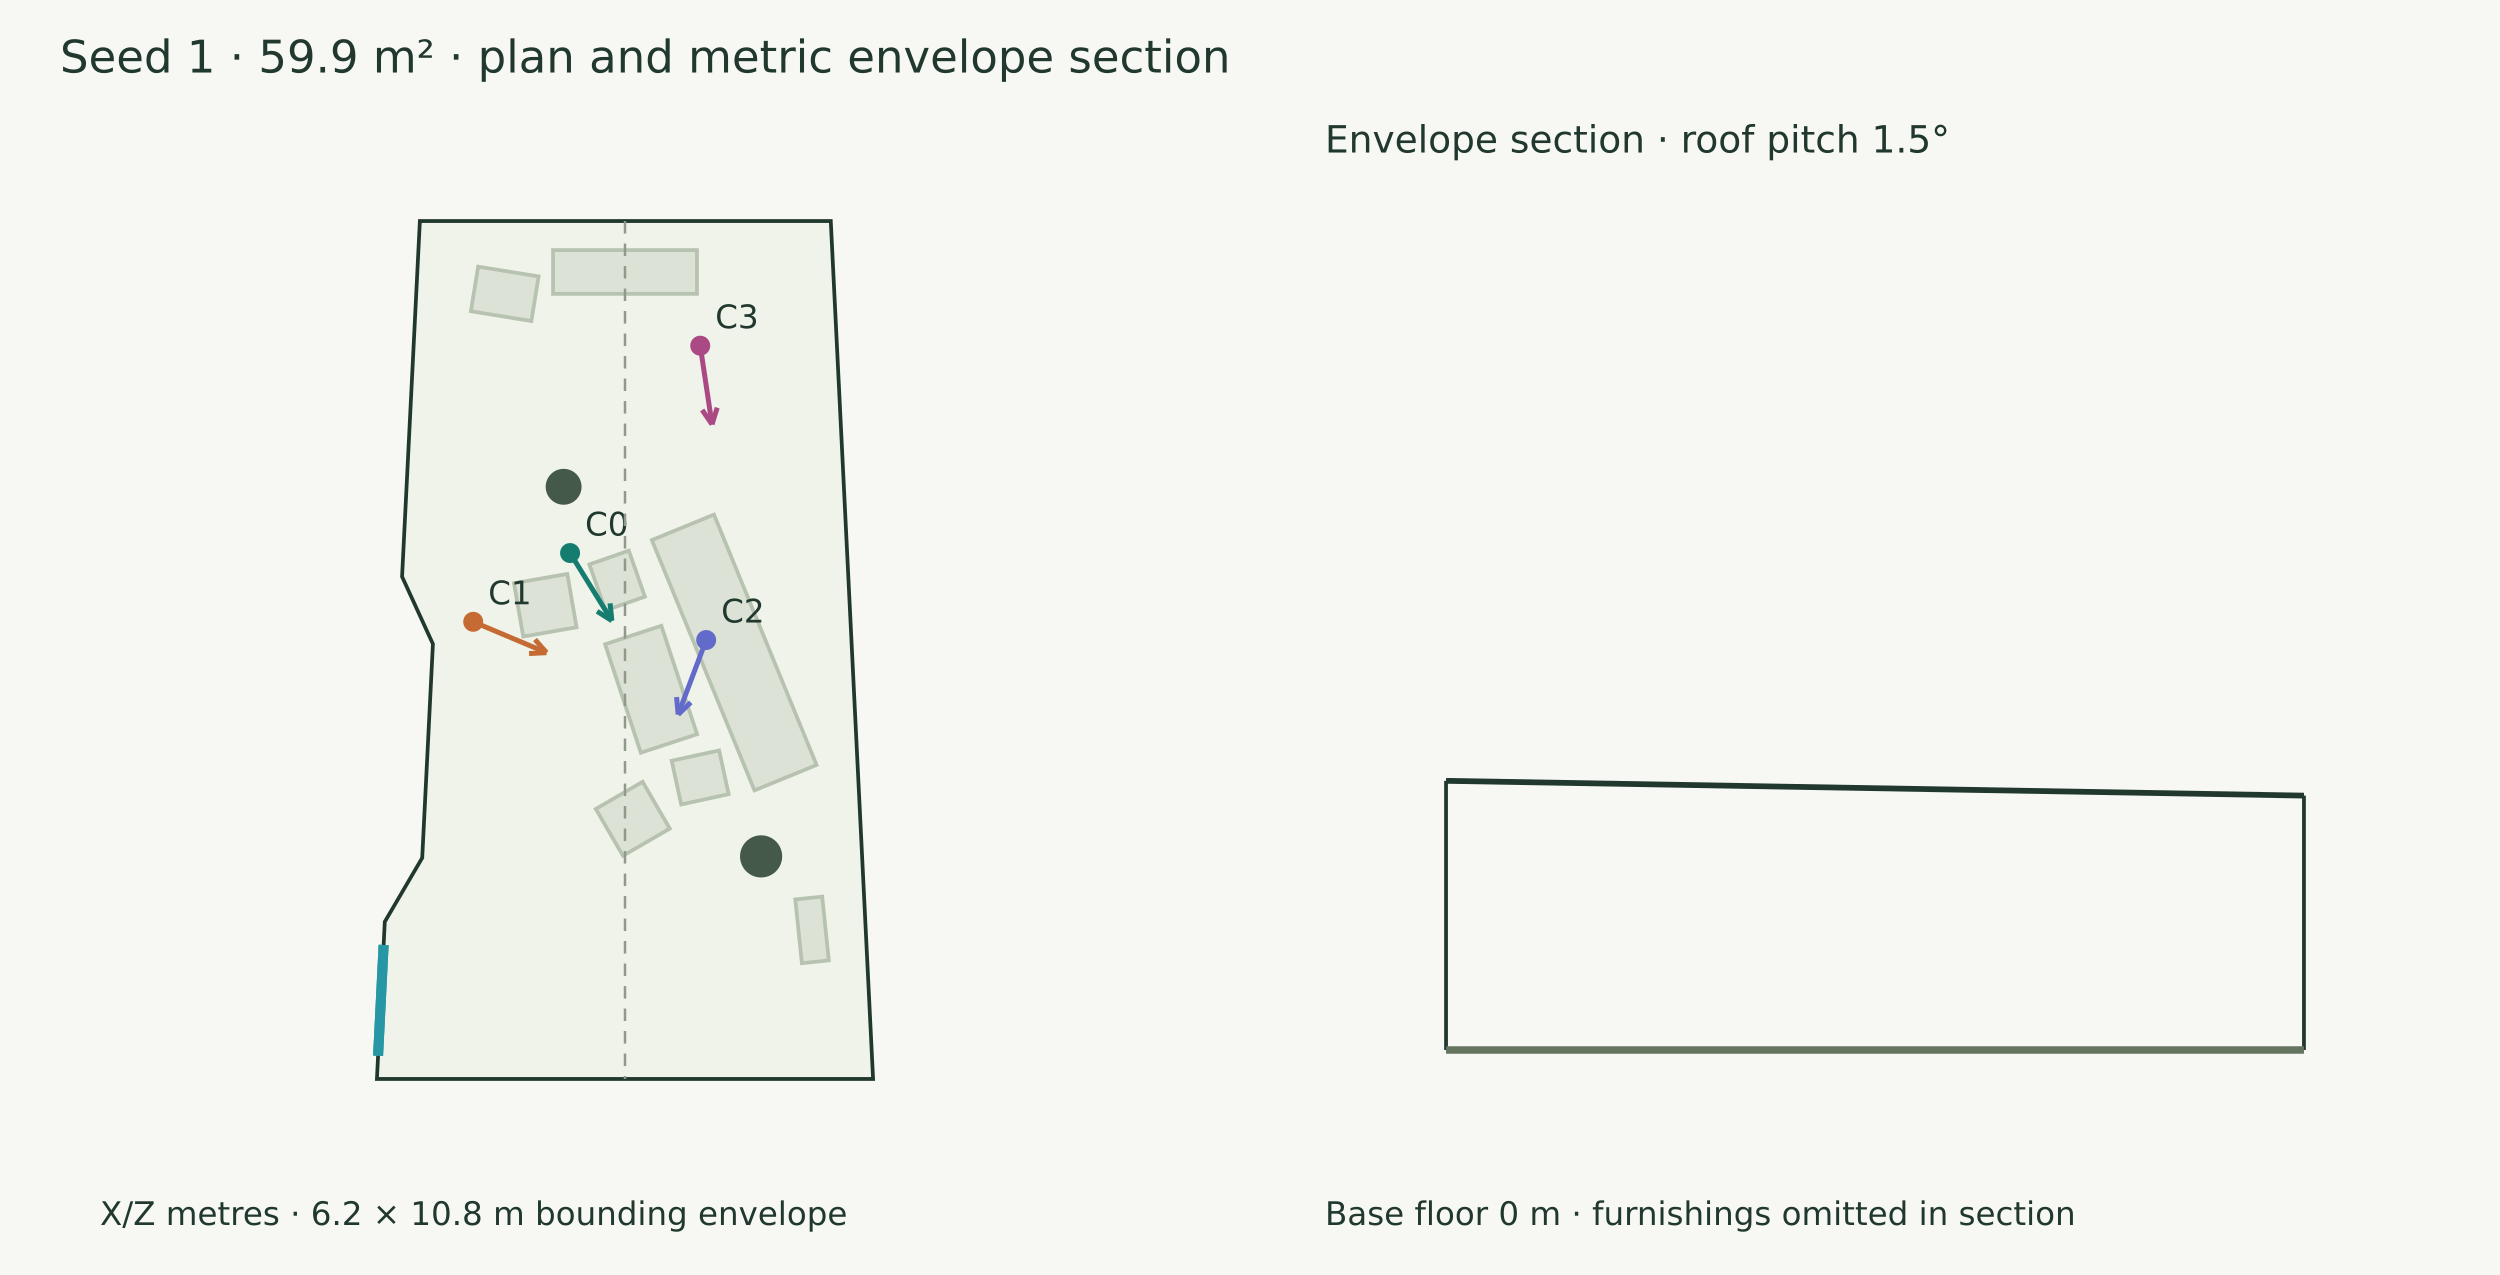
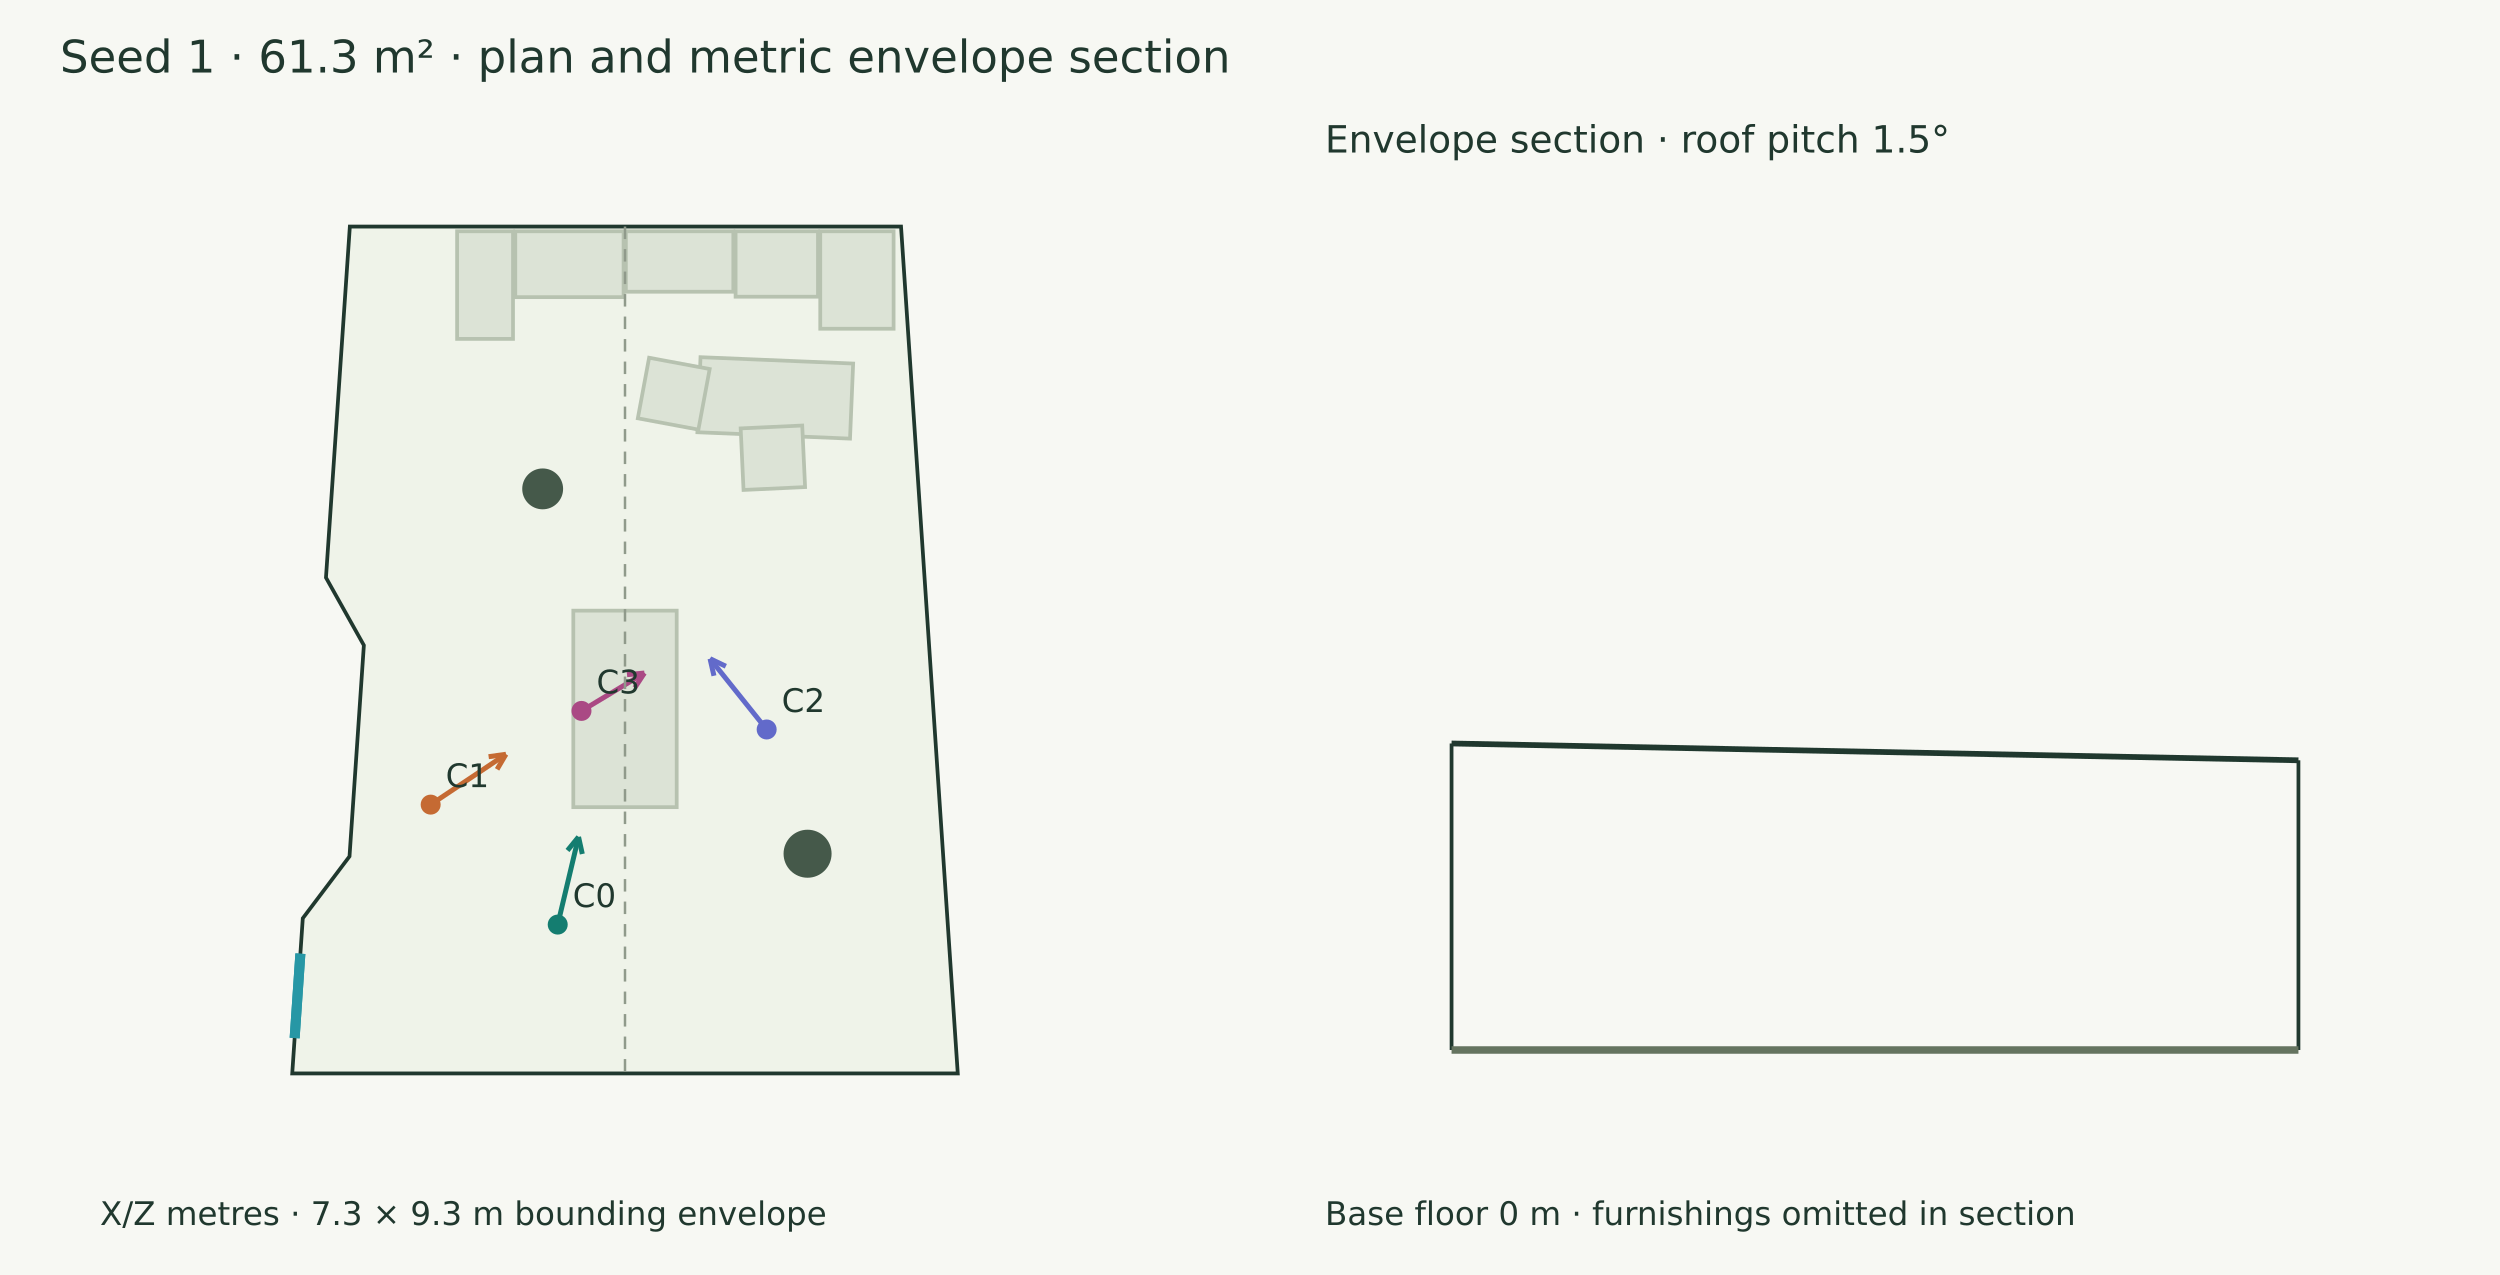
<svg xmlns="http://www.w3.org/2000/svg" width="1000" height="510" viewBox="0 0 1000 510">
  <rect width="100%" height="100%" fill="#f7f8f3" />
  <g font-family="DejaVu Sans" fill="#20382e">
-     <text x="24.000" y="29.000" font-size="18">Seed 1 · 59.9 m² · plan and metric envelope section</text>
-     <polygon points="167.949,88.415 332.309,88.415 349.231,431.585 150.769,431.585 153.916,368.715 168.885,343.146 173.167,257.608 160.827,230.671" fill="#eff3e9" stroke="#20382e" stroke-width="1.5" />
-     <polygon points="301.783,316.157 260.739,216.024 285.579,205.841 326.624,305.974" fill="#dce3d6" stroke="#b7c2b0" stroke-width="1.5" />
-     <polygon points="264.533,250.299 278.820,293.674 256.326,301.083 242.039,257.708" fill="#dce3d6" stroke="#b7c2b0" stroke-width="1.5" />
-     <polygon points="226.918,229.583 230.622,250.908 209.298,254.612 205.594,233.288" fill="#dce3d6" stroke="#b7c2b0" stroke-width="1.5" />
-     <polygon points="257.047,312.714 267.908,331.436 249.186,342.296 238.326,323.575" fill="#dce3d6" stroke="#b7c2b0" stroke-width="1.5" />
-     <polygon points="320.759,385.278 318.109,359.765 328.873,358.647 331.523,384.160" fill="#dce3d6" stroke="#b7c2b0" stroke-width="1.5" />
-     <polygon points="221.223,100.032 278.777,100.032 278.777,117.538 221.223,117.538" fill="#dce3d6" stroke="#b7c2b0" stroke-width="1.5" />
-     <polygon points="287.649,300.163 291.451,317.651 272.481,321.776 268.679,304.288" fill="#dce3d6" stroke="#b7c2b0" stroke-width="1.5" />
-     <polygon points="251.520,220.257 257.959,238.664 242.191,244.180 235.752,225.773" fill="#dce3d6" stroke="#b7c2b0" stroke-width="1.5" />
-     <polygon points="191.256,106.662 215.434,110.585 212.541,128.416 188.363,124.493" fill="#dce3d6" stroke="#b7c2b0" stroke-width="1.5" />
-     <circle cx="225.448" cy="194.714" r="7.176" fill="#45594a" />
-     <circle cx="304.442" cy="342.555" r="8.433" fill="#45594a" />
-     <path d="M151.233,422.316 L153.452,377.984" stroke="#2797a5" stroke-width="4" fill="none" />
-     <path d="M151.233,422.316 L153.452,377.984" stroke="#2797a5" stroke-width="4" fill="none" />
-     <path d="M228.029,221.215 L244.749,248.292" stroke="#147d70" stroke-width="2" fill="none" />
-     <path d="M244.749,248.292 L238.846,244.528" stroke="#147d70" stroke-width="2" fill="none" />
-     <path d="M244.749,248.292 L244.028,241.329" stroke="#147d70" stroke-width="2" fill="none" />
-     <circle cx="228.029" cy="221.215" r="4" fill="#147d70" />
-     <text x="234.029" y="214.215" font-size="13">C0</text>
-     <path d="M189.287,248.718 L218.611,261.061" stroke="#c56a33" stroke-width="2" fill="none" />
-     <path d="M218.611,261.061 L211.621,261.422" stroke="#c56a33" stroke-width="2" fill="none" />
-     <path d="M218.611,261.061 L213.983,255.809" stroke="#c56a33" stroke-width="2" fill="none" />
-     <circle cx="189.287" cy="248.718" r="4" fill="#c56a33" />
-     <text x="195.287" y="241.718" font-size="13">C1</text>
-     <path d="M282.469,256.007 L271.258,285.791" stroke="#626aca" stroke-width="2" fill="none" />
-     <path d="M271.258,285.791 L270.629,278.820" stroke="#626aca" stroke-width="2" fill="none" />
-     <path d="M271.258,285.791 L276.328,280.965" stroke="#626aca" stroke-width="2" fill="none" />
-     <circle cx="282.469" cy="256.007" r="4" fill="#626aca" />
-     <text x="288.469" y="249.007" font-size="13">C2</text>
-     <path d="M280.090,138.283 L284.810,169.758" stroke="#aa4984" stroke-width="2" fill="none" />
-     <path d="M284.810,169.758 L280.865,163.976" stroke="#aa4984" stroke-width="2" fill="none" />
-     <path d="M284.810,169.758 L286.887,163.073" stroke="#aa4984" stroke-width="2" fill="none" />
-     <circle cx="280.09" cy="138.283" r="4" fill="#aa4984" />
-     <text x="286.090" y="131.283" font-size="13">C3</text>
-     <text x="40.000" y="490.000" font-size="13">X/Z metres · 6.2 × 10.8 m bounding envelope</text>
-     <path d="M250.000,88.415 L250.000,431.585" stroke="#909a8b" stroke-width="1" stroke-dasharray="5 4" fill="none" />
-     <path d="M578.415,312.339 L921.585,318.245" stroke="#20382e" stroke-width="2.3" fill="none" />
-     <path d="M578.415,420.000 L578.415,312.339" stroke="#20382e" stroke-width="1.5" fill="none" />
-     <path d="M921.585,420.000 L921.585,318.245" stroke="#20382e" stroke-width="1.5" fill="none" />
-     <path d="M578.415,420.000 L921.585,420.000" stroke="#65745f" stroke-width="3" fill="none" />
-     <path d="M578.415,420.000 L578.415,420.000" stroke="#8d9a85" stroke-width="1" fill="none" />
-     <path d="M921.585,420.000 L921.585,420.000" stroke="#8d9a85" stroke-width="1" fill="none" />
+     <text x="24.000" y="29.000" font-size="18">Seed 1 · 61.3 m² · plan and metric envelope section</text>
+     <polygon points="139.939,90.624 360.408,90.624 383.106,429.376 116.894,429.376 121.116,367.315 139.803,342.552 145.547,258.115 130.386,231.049" fill="#eff3e9" stroke="#20382e" stroke-width="1.5" />
+     <polygon points="206.111,92.509 249.435,92.509 249.435,118.855 206.111,118.855" fill="#dce3d6" stroke="#b7c2b0" stroke-width="1.5" />
+     <polygon points="250.342,92.509 293.330,92.509 293.330,116.693 250.342,116.693" fill="#dce3d6" stroke="#b7c2b0" stroke-width="1.5" />
+     <polygon points="294.236,92.509 327.193,92.509 327.193,118.683 294.236,118.683" fill="#dce3d6" stroke="#b7c2b0" stroke-width="1.5" />
+     <polygon points="328.099,92.509 357.438,92.509 357.438,131.500 328.099,131.500" fill="#dce3d6" stroke="#b7c2b0" stroke-width="1.5" />
+     <polygon points="182.842,92.509 205.204,92.509 205.204,135.560 182.842,135.560" fill="#dce3d6" stroke="#b7c2b0" stroke-width="1.5" />
+     <polygon points="229.322,322.861 229.322,244.261 270.678,244.261 270.678,322.861" fill="#dce3d6" stroke="#b7c2b0" stroke-width="1.5" />
+     <polygon points="280.207,142.872 341.259,145.420 340.005,175.450 278.954,172.902" fill="#dce3d6" stroke="#b7c2b0" stroke-width="1.5" />
+     <polygon points="296.265,171.359 320.887,170.210 322.036,194.832 297.414,195.981" fill="#dce3d6" stroke="#b7c2b0" stroke-width="1.5" />
+     <polygon points="283.874,147.608 279.359,171.840 255.128,167.325 259.643,143.093" fill="#dce3d6" stroke="#b7c2b0" stroke-width="1.5" />
+     <circle cx="217.067" cy="195.555" r="8.173" fill="#45594a" />
+     <circle cx="323.027" cy="341.492" r="9.604" fill="#45594a" />
+     <path d="M117.857,415.215 L120.152,381.476" stroke="#2797a5" stroke-width="4" fill="none" />
+     <path d="M117.857,415.215 L120.152,381.476" stroke="#2797a5" stroke-width="4" fill="none" />
+     <path d="M223.086,369.834 L231.416,334.762" stroke="#147d70" stroke-width="2" fill="none" />
+     <path d="M231.416,334.762 L232.921,341.598" stroke="#147d70" stroke-width="2" fill="none" />
+     <path d="M231.416,334.762 L226.997,340.191" stroke="#147d70" stroke-width="2" fill="none" />
+     <circle cx="223.086" cy="369.834" r="4" fill="#147d70" />
+     <text x="229.086" y="362.834" font-size="13">C0</text>
+     <path d="M172.265,321.848 L202.379,301.704" stroke="#c56a33" stroke-width="2" fill="none" />
+     <path d="M202.379,301.704 L198.833,307.739" stroke="#c56a33" stroke-width="2" fill="none" />
+     <path d="M202.379,301.704 L195.447,302.678" stroke="#c56a33" stroke-width="2" fill="none" />
+     <circle cx="172.265" cy="321.848" r="4" fill="#c56a33" />
+     <text x="178.265" y="314.848" font-size="13">C1</text>
+     <path d="M306.663,291.792 L284.018,263.492" stroke="#626aca" stroke-width="2" fill="none" />
+     <path d="M284.018,263.492 L290.333,266.511" stroke="#626aca" stroke-width="2" fill="none" />
+     <path d="M284.018,263.492 L285.578,270.316" stroke="#626aca" stroke-width="2" fill="none" />
+     <circle cx="306.663" cy="291.792" r="4" fill="#626aca" />
+     <text x="312.663" y="284.792" font-size="13">C2</text>
+     <path d="M232.596,284.365 L257.765,269.217" stroke="#aa4984" stroke-width="2" fill="none" />
+     <path d="M257.765,269.217 L253.935,275.076" stroke="#aa4984" stroke-width="2" fill="none" />
+     <path d="M257.765,269.217 L250.795,269.859" stroke="#aa4984" stroke-width="2" fill="none" />
+     <circle cx="232.596" cy="284.365" r="4" fill="#aa4984" />
+     <text x="238.596" y="277.365" font-size="13">C3</text>
+     <text x="40.000" y="490.000" font-size="13">X/Z metres · 7.3 × 9.3 m bounding envelope</text>
+     <path d="M250.000,90.624 L250.000,429.376" stroke="#909a8b" stroke-width="1" stroke-dasharray="5 4" fill="none" />
+     <path d="M580.624,297.392 L919.376,304.118" stroke="#20382e" stroke-width="2.3" fill="none" />
+     <path d="M580.624,420.000 L580.624,297.392" stroke="#20382e" stroke-width="1.5" fill="none" />
+     <path d="M919.376,420.000 L919.376,304.118" stroke="#20382e" stroke-width="1.5" fill="none" />
+     <path d="M580.624,420.000 L919.376,420.000" stroke="#65745f" stroke-width="3" fill="none" />
+     <path d="M580.624,420.000 L580.624,420.000" stroke="#8d9a85" stroke-width="1" fill="none" />
+     <path d="M919.376,420.000 L919.376,420.000" stroke="#8d9a85" stroke-width="1" fill="none" />
    <text x="530.000" y="61.000" font-size="15">Envelope section · roof pitch 1.5°</text>
    <text x="530.000" y="490.000" font-size="13">Base floor 0 m · furnishings omitted in section</text>
  </g>
</svg>
